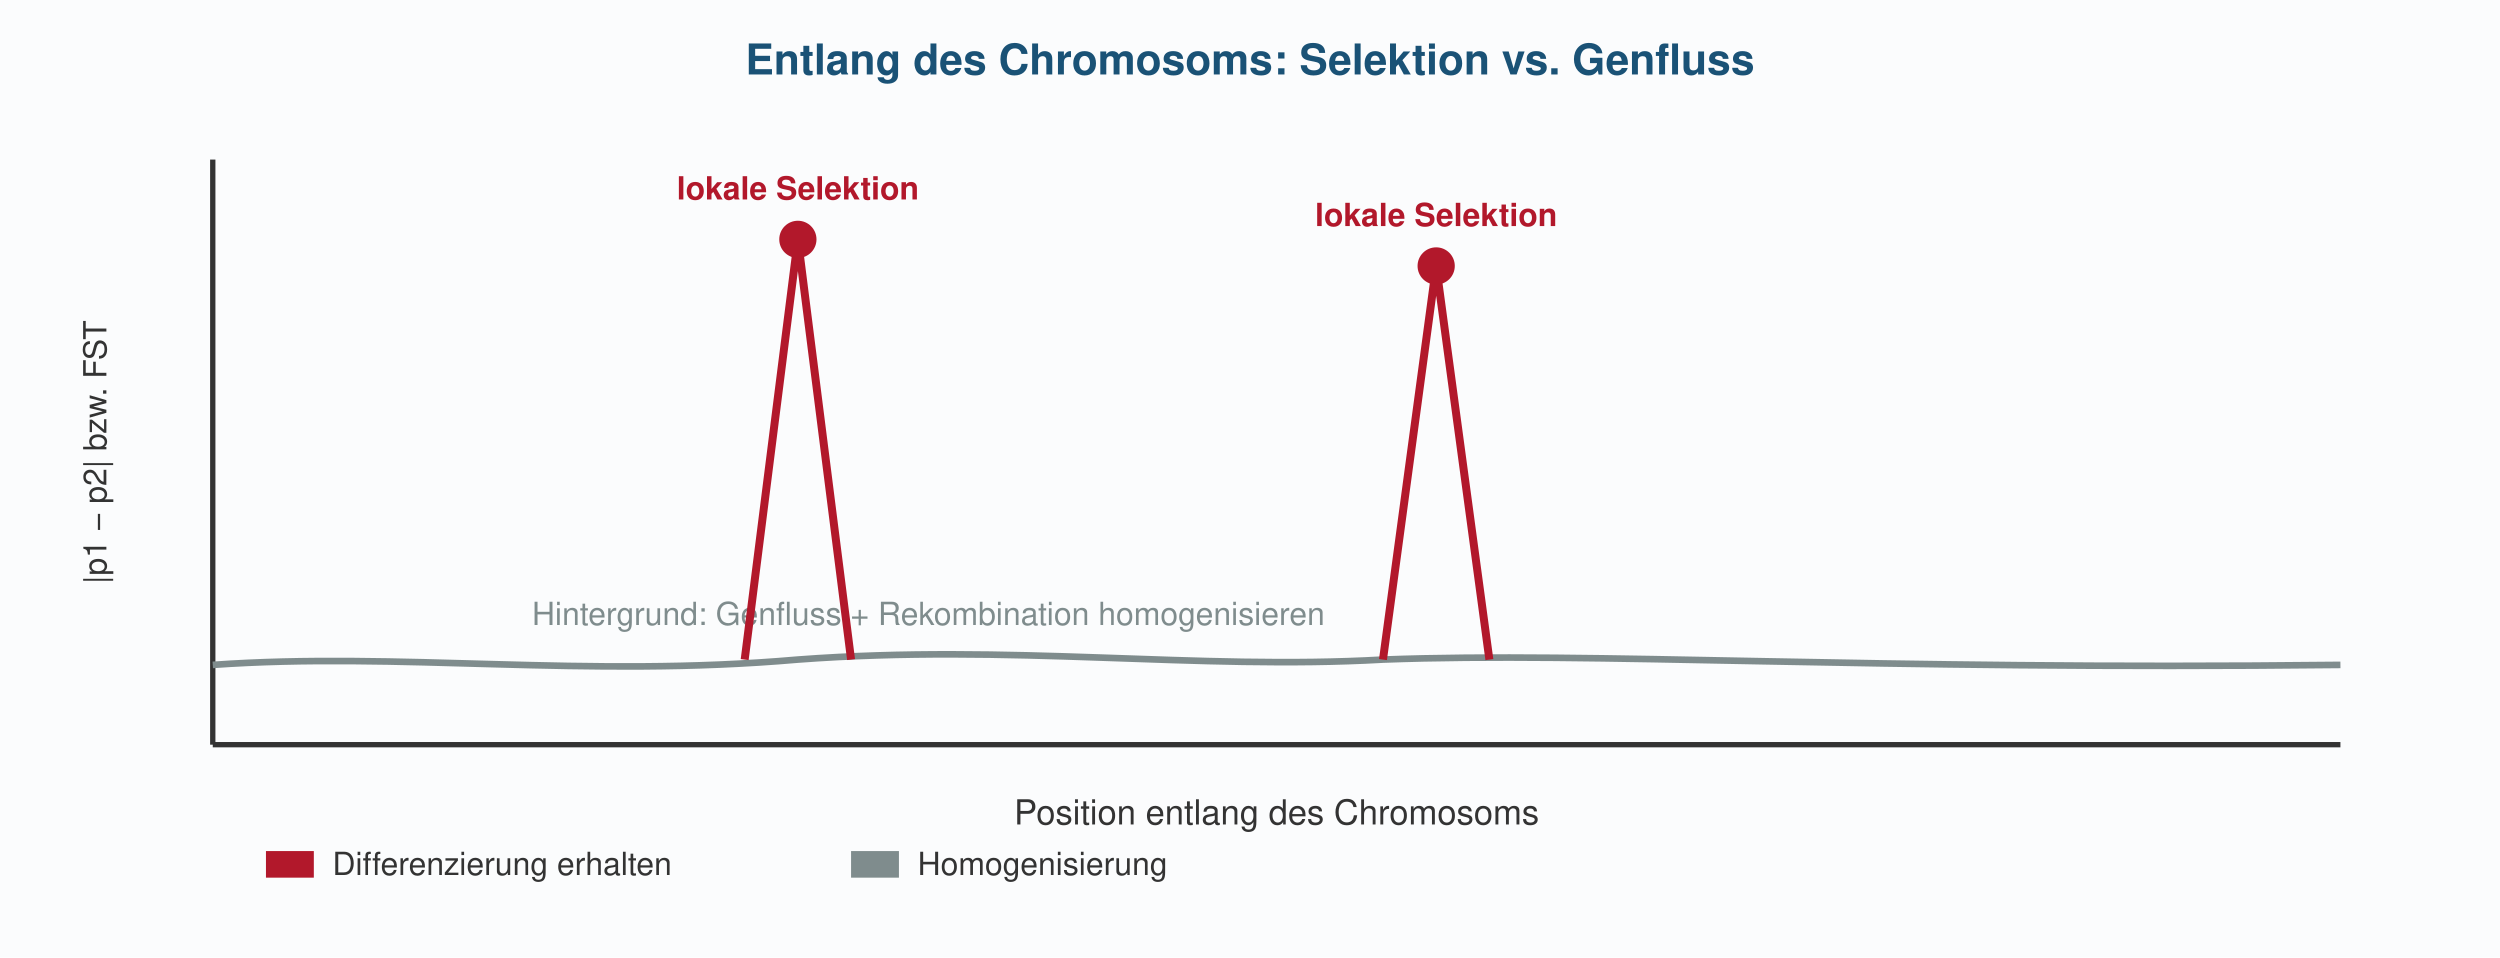
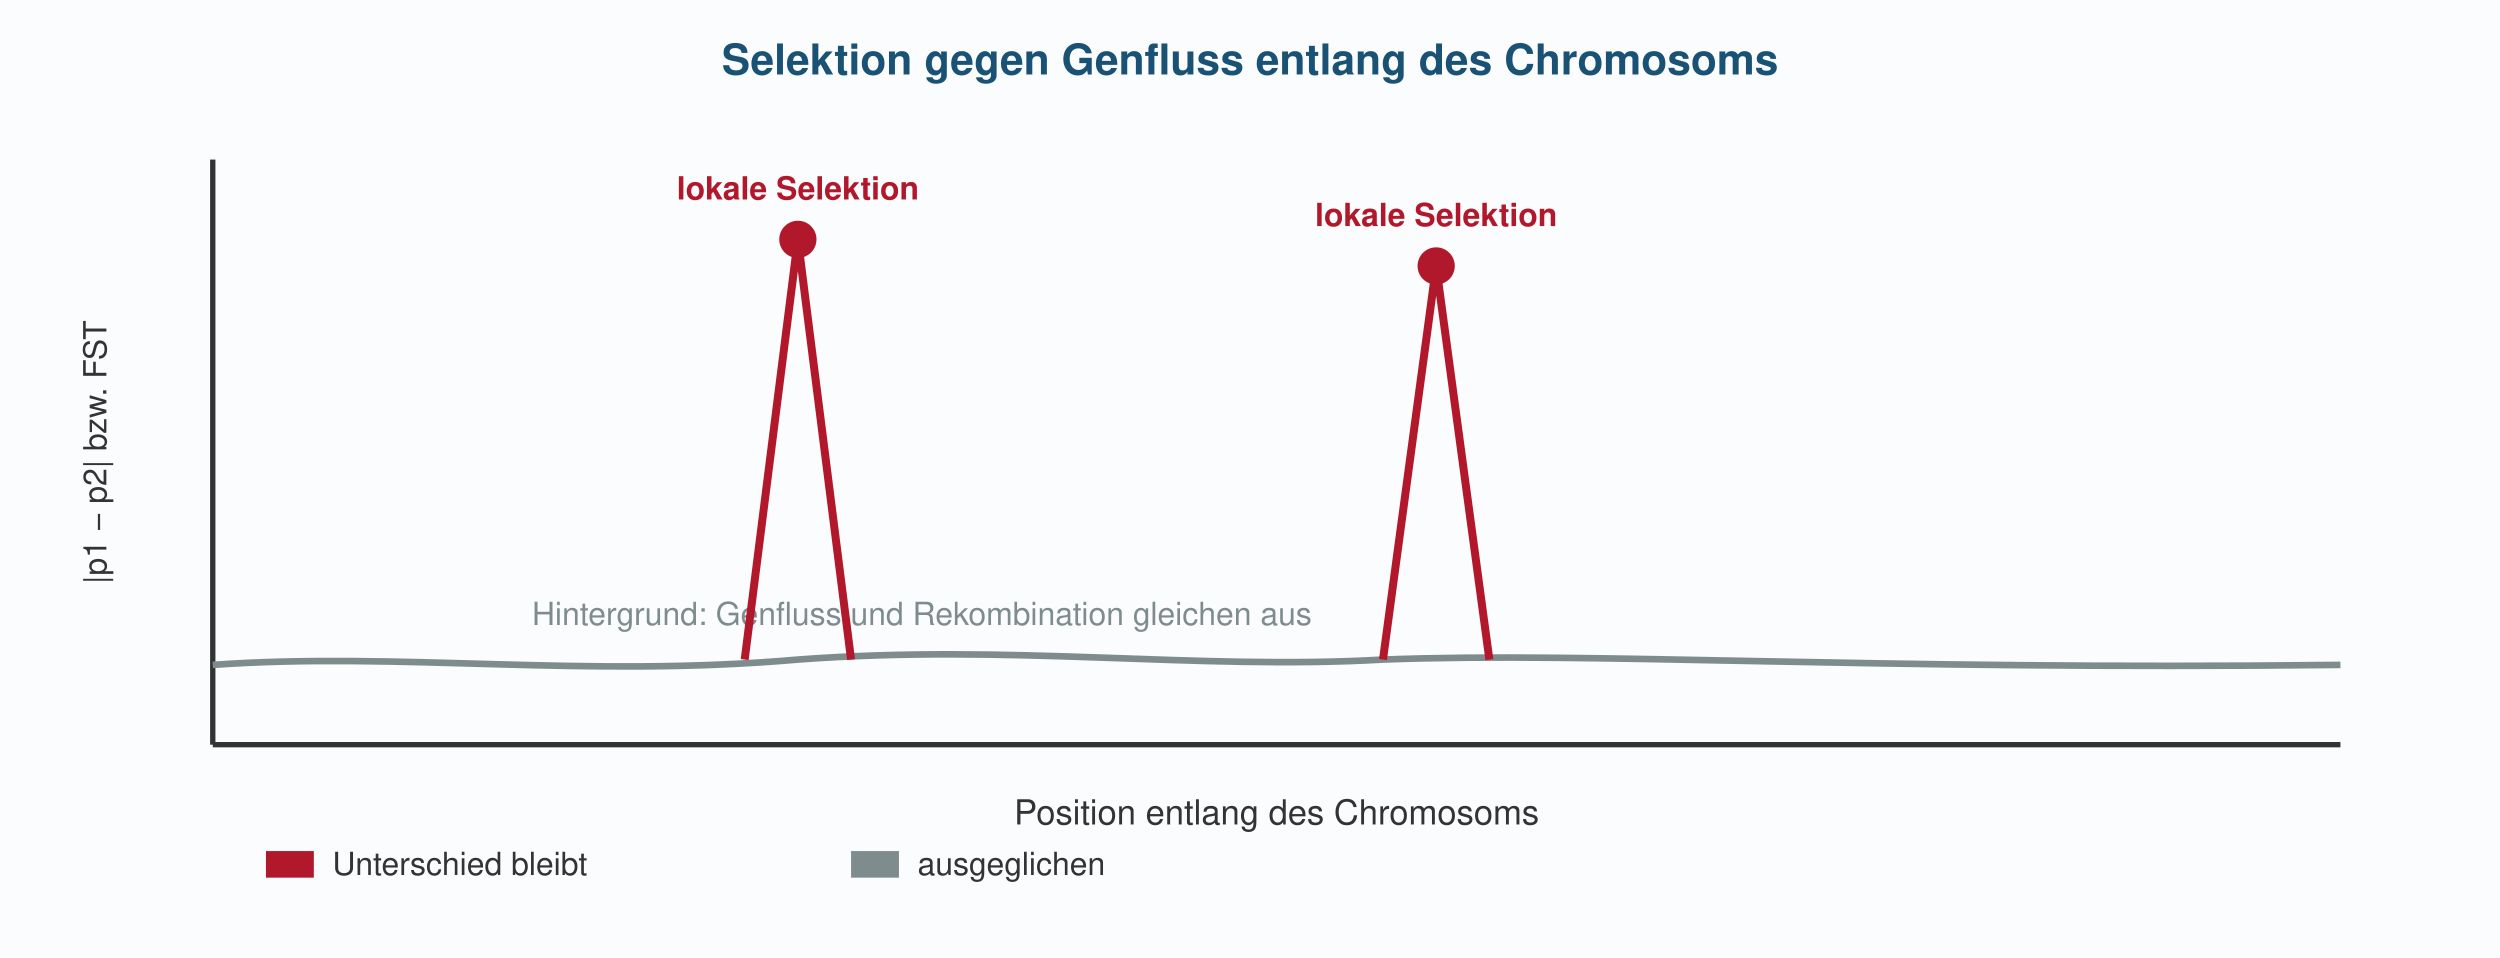
<svg xmlns="http://www.w3.org/2000/svg" width="940" height="360" viewBox="0 0 940 360">
  <rect width="940" height="360" fill="#fbfcfd" />
-   <text x="470" y="28" text-anchor="middle" font-family="Helvetica, Arial, sans-serif" font-size="16" font-weight="bold" fill="#1a5276">Entlang des Chromosoms: Selektion vs. Genfluss</text>
+   <text x="470" y="28" text-anchor="middle" font-family="Helvetica, Arial, sans-serif" font-size="16" font-weight="bold" fill="#1a5276">Selektion gegen Genfluss entlang des Chromosoms</text>
  <line x1="80" y1="280" x2="880" y2="280" stroke="#333" stroke-width="2" />
  <line x1="80" y1="280" x2="80" y2="60" stroke="#333" stroke-width="2" />
  <text x="40" y="170" text-anchor="middle" font-family="Helvetica, Arial, sans-serif" font-size="12" fill="#333" transform="rotate(-90 40 170)">|p1 − p2| bzw. FST</text>
  <text x="480" y="310" text-anchor="middle" font-family="Helvetica, Arial, sans-serif" font-size="13" fill="#333">Position entlang des Chromosoms</text>
  <path d="M80,250 C150,245 220,255 300,248 C380,242 450,252 520,248 C600,245 700,252 880,250" fill="none" stroke="#7f8c8d" stroke-width="2.5" />
-   <text x="200" y="235" font-family="Helvetica, Arial, sans-serif" font-size="12" fill="#7f8c8d">Hintergrund: Genfluss + Rekombination homogenisieren</text>
+   <text x="200" y="235" font-family="Helvetica, Arial, sans-serif" font-size="12" fill="#7f8c8d">Hintergrund: Genfluss und Rekombination gleichen aus</text>
  <path d="M280,248 L300,90 L320,248" fill="none" stroke="#b2182b" stroke-width="3" />
  <path d="M520,248 L540,100 L560,248" fill="none" stroke="#b2182b" stroke-width="3" />
  <circle cx="300" cy="90" r="7" fill="#b2182b" />
  <circle cx="540" cy="100" r="7" fill="#b2182b" />
  <text x="300" y="75" text-anchor="middle" font-family="Helvetica, Arial, sans-serif" font-size="12" font-weight="bold" fill="#b2182b">lokale Selektion</text>
  <text x="540" y="85" text-anchor="middle" font-family="Helvetica, Arial, sans-serif" font-size="12" font-weight="bold" fill="#b2182b">lokale Selektion</text>
  <rect x="100" y="320" width="18" height="10" fill="#b2182b" />
-   <text x="125" y="329" font-family="Helvetica, Arial, sans-serif" font-size="12" fill="#333">Differenzierung erhalten</text>
+   <text x="125" y="329" font-family="Helvetica, Arial, sans-serif" font-size="12" fill="#333">Unterschied bleibt</text>
  <rect x="320" y="320" width="18" height="10" fill="#7f8c8d" />
-   <text x="345" y="329" font-family="Helvetica, Arial, sans-serif" font-size="12" fill="#333">Homogenisierung</text>
+   <text x="345" y="329" font-family="Helvetica, Arial, sans-serif" font-size="12" fill="#333">ausgeglichen</text>
</svg>
